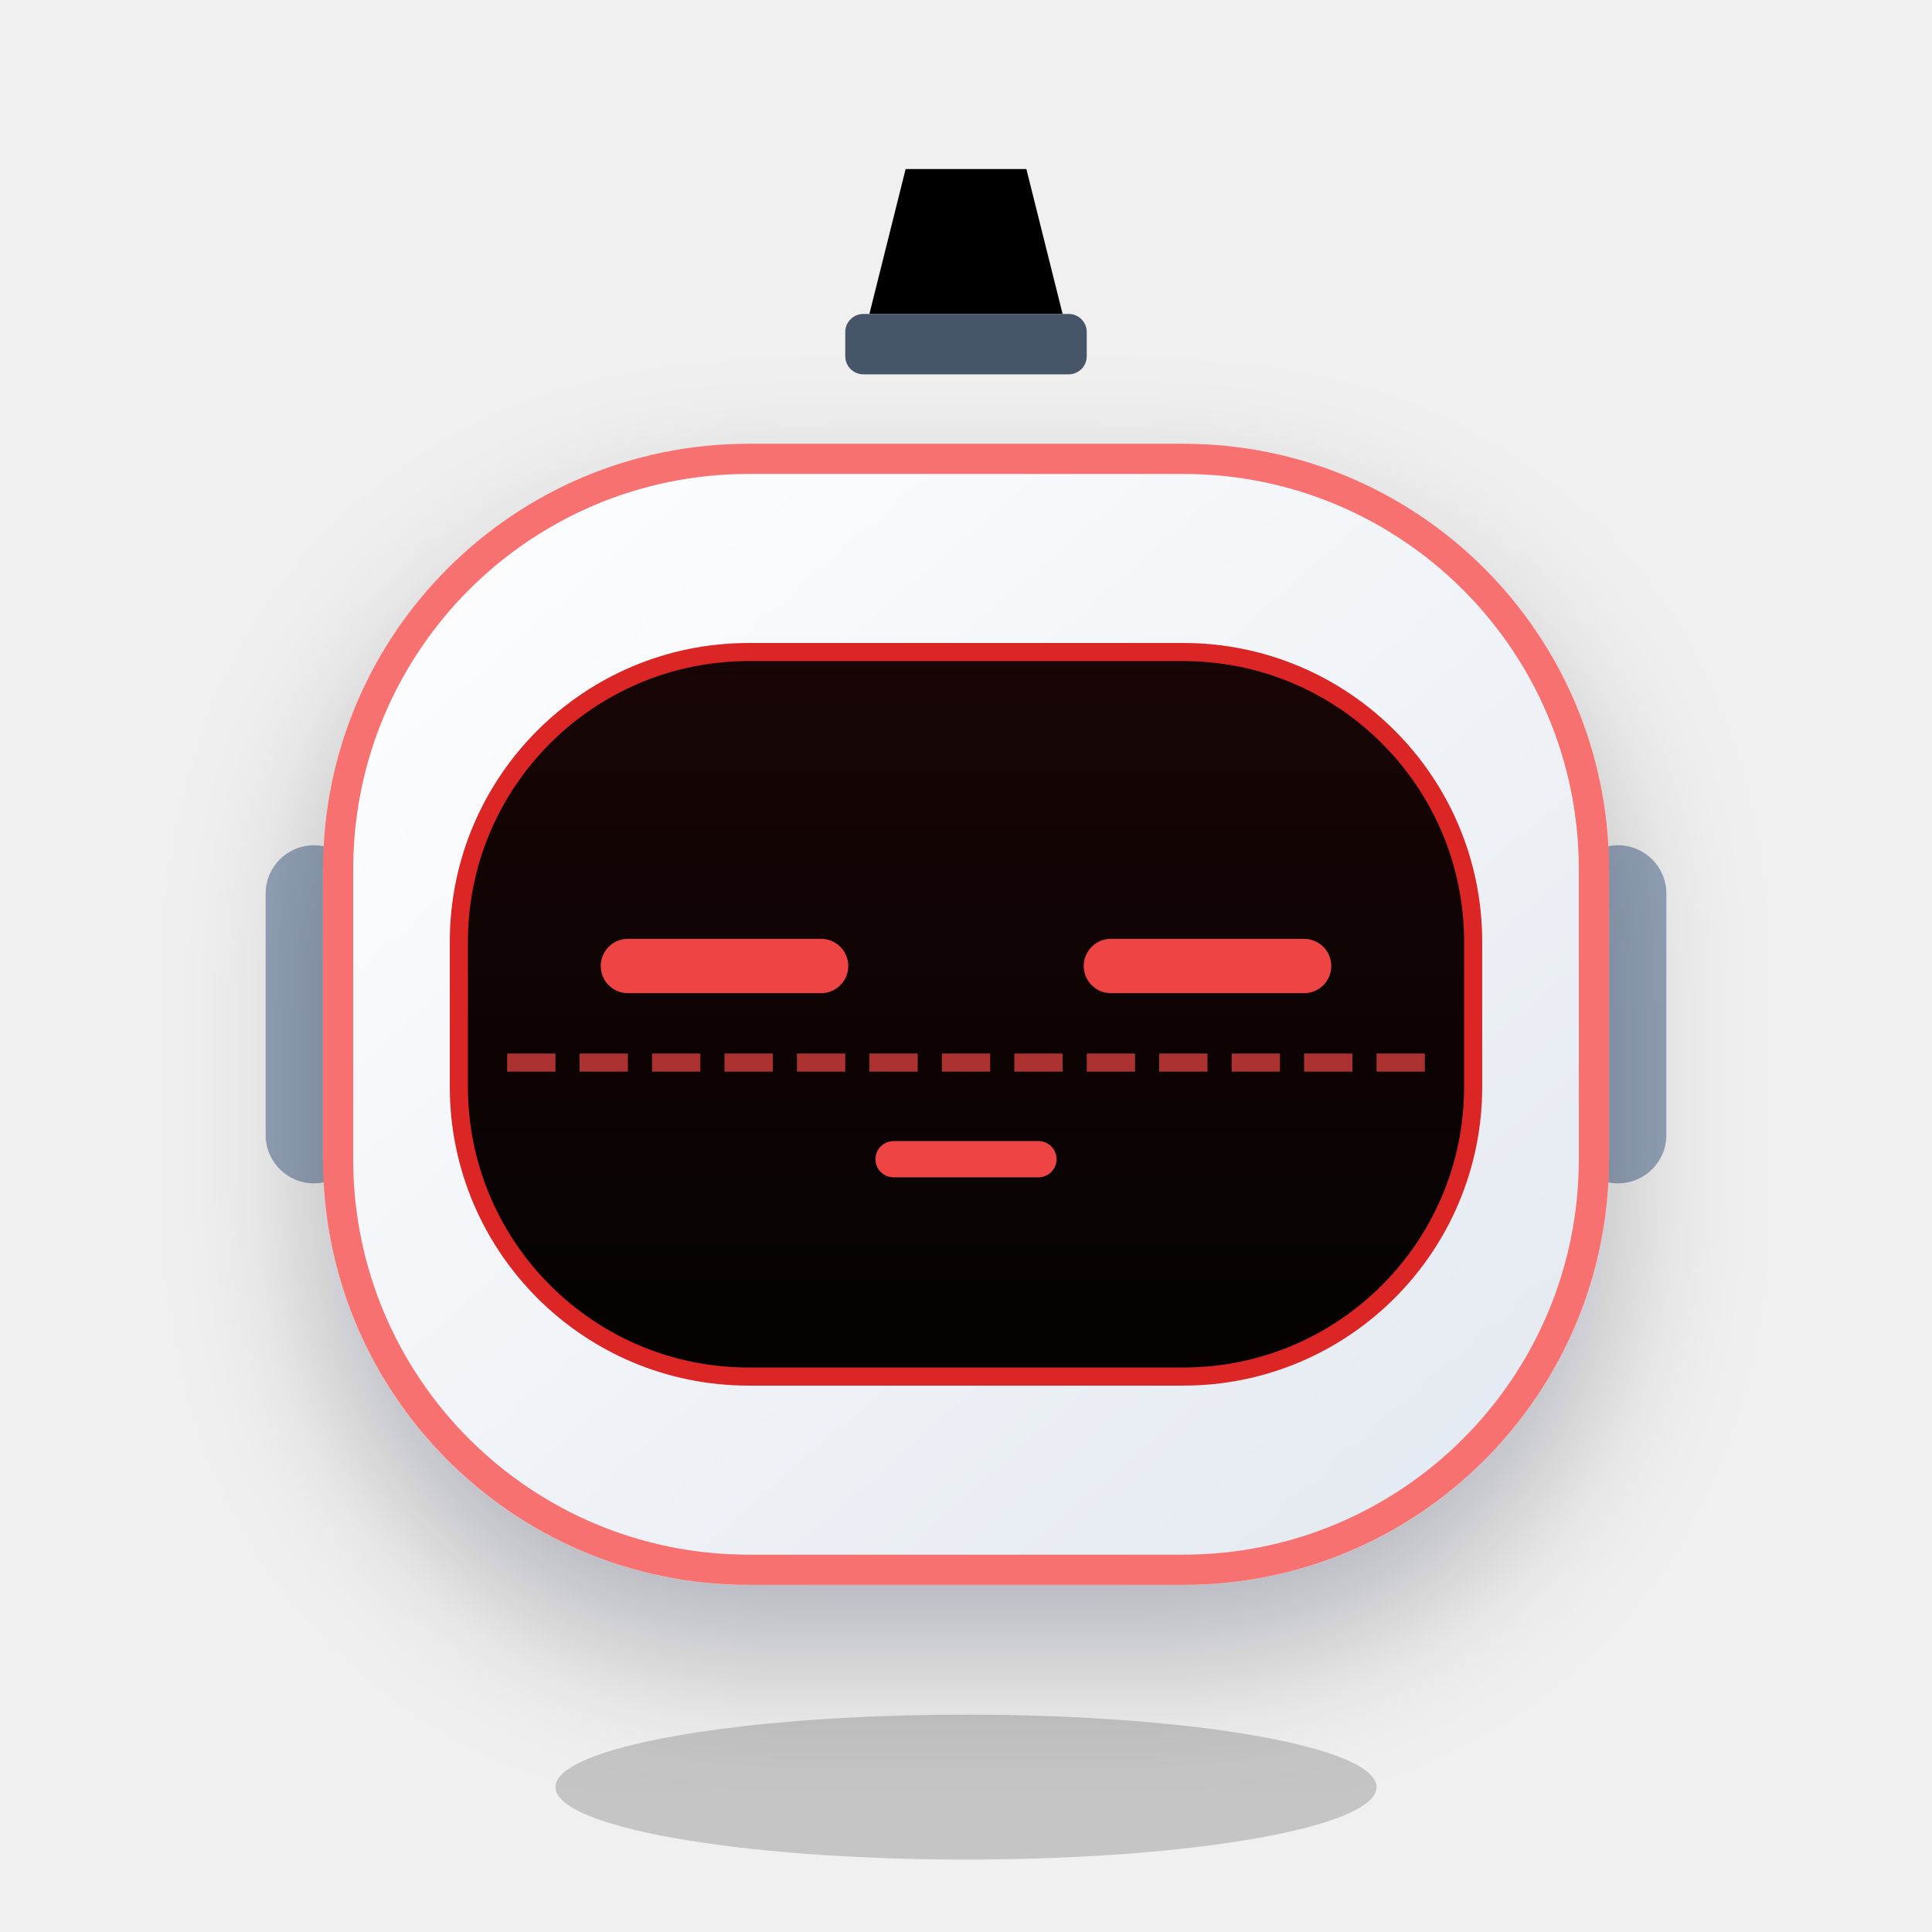
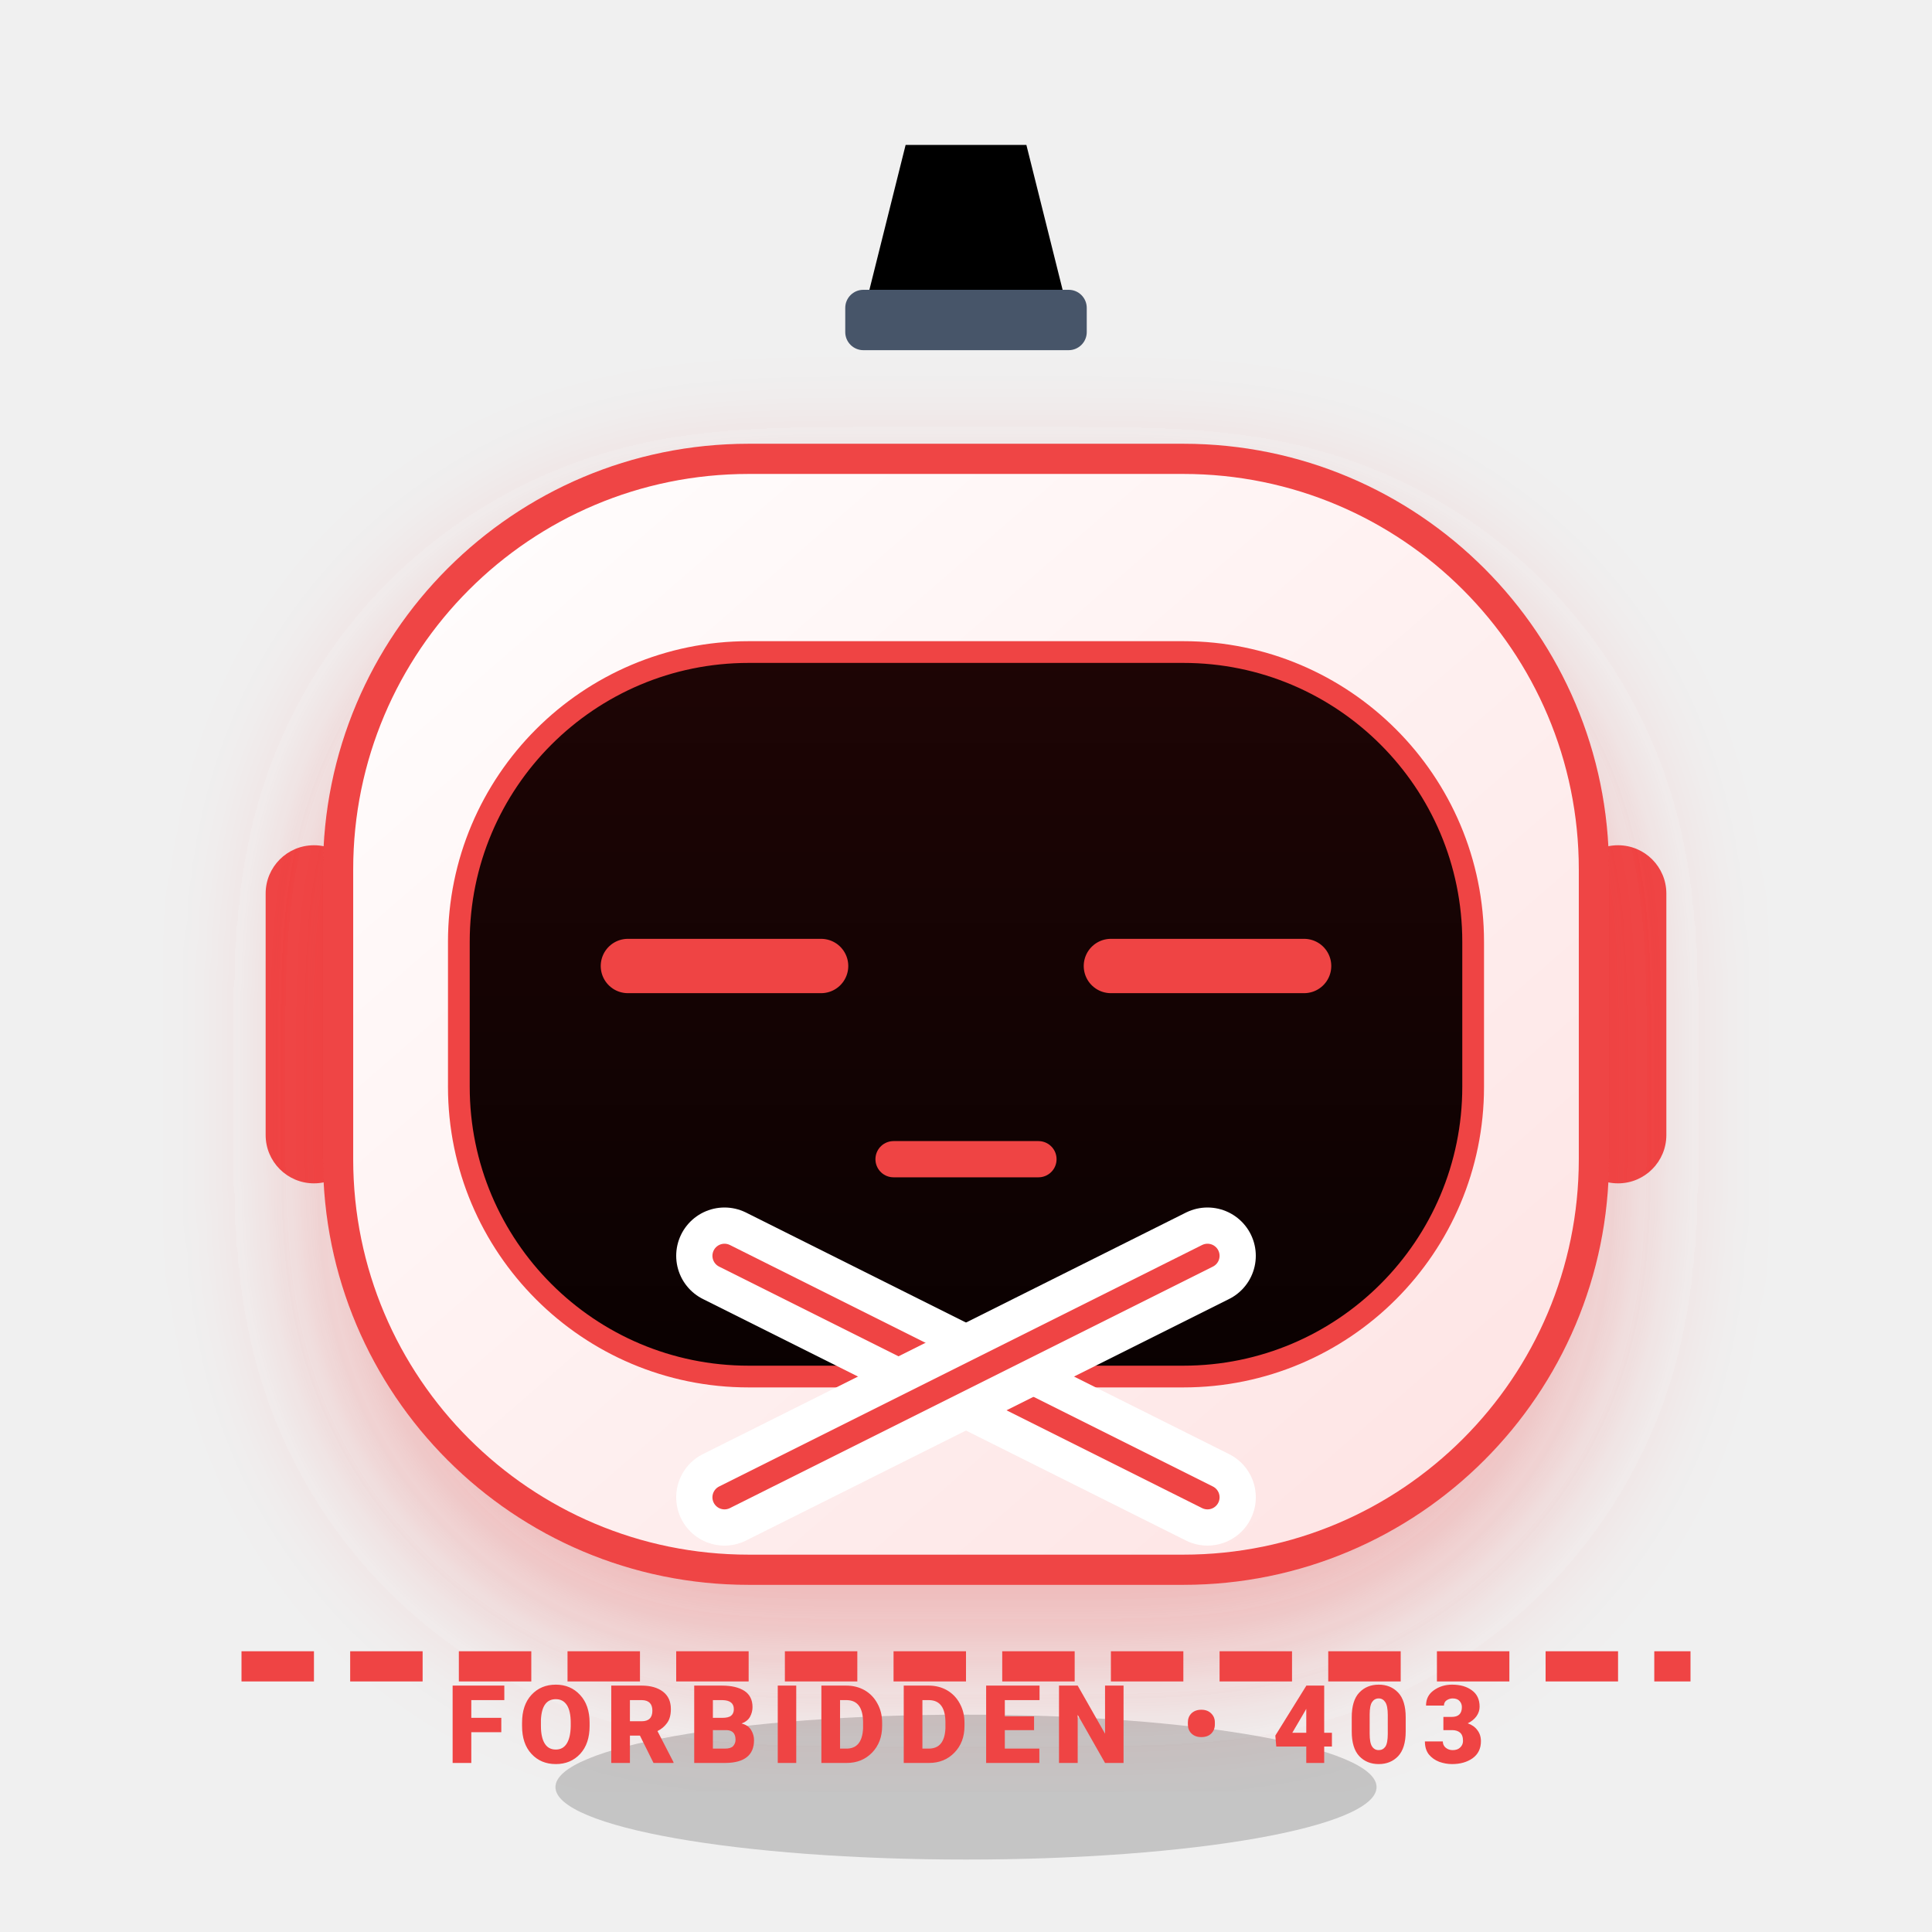
<svg xmlns="http://www.w3.org/2000/svg" viewBox="0 0 160 160" width="100%" height="100%">
  <defs>
-     <linearGradient id="astro-head-grad" x1="0%" y1="0%" x2="100%" y2="100%">
+     <linearGradient id="astro-head-403" x1="0%" y1="0%" x2="100%" y2="100%">
      <stop offset="0%" stop-color="#ffffff" />
-       <stop offset="100%" stop-color="#e2e8f0" />
+       <stop offset="100%" stop-color="#fee2e2" />
    </linearGradient>
-     <linearGradient id="astro-visor-dark" x1="0%" y1="0%" x2="0%" y2="100%">
-       <stop offset="0%" stop-color="#180505" />
-       <stop offset="100%" stop-color="#050202" />
+     <linearGradient id="astro-visor-403" x1="0%" y1="0%" x2="0%" y2="100%">
+       <stop offset="0%" stop-color="#1e0505" />
+       <stop offset="100%" stop-color="#0a0101" />
    </linearGradient>
-     <filter id="astro-shadow" x="-20%" y="-20%" width="140%" height="140%">
-       <feDropShadow dx="0" dy="6" stdDeviation="6" flood-color="#020617" flood-opacity="0.25" />
+     <filter id="astro-shadow-403" x="-20%" y="-20%" width="140%" height="140%">
+       <feDropShadow dx="0" dy="6" stdDeviation="6" flood-color="#ef4444" flood-opacity="0.35" />
    </filter>
  </defs>
  <style>
-     @keyframes sirenSpinLight {
+     @keyframes sirenSpin {
      0%, 100% { fill: #ef4444; filter: drop-shadow(0 0 8px #ef4444); }
-       50% { fill: #7f1d1d; filter: none; }
+       50% { fill: #991b1b; filter: none; }
    }
-     @keyframes sternVibe {
+     @keyframes sternStance {
      0%, 100% { transform: translateY(0); }
      50% { transform: translateY(-4px); }
    }
-     .siren-top { animation: sirenSpinLight 0.6s infinite ease-in-out; }
-     .head-stern { animation: sternVibe 2s ease-in-out infinite; }
+     @keyframes laserFlicker {
+       0%, 100% { opacity: 0.8; }
+       50% { opacity: 0.3; }
+     }
+     .siren-top { animation: sirenSpin 0.7s infinite ease-in-out; }
+     .head-stern { animation: sternStance 2s ease-in-out infinite; }
+     .laser-line { animation: laserFlicker 1.2s infinite; }
  </style>
  <ellipse cx="80" cy="148" rx="34" ry="6" fill="#000000" opacity="0.18" />
  <g class="head-stern">
-     <path d="M 72 26 L 88 26 L 85 14 L 75 14 Z" class="siren-top" />
-     <rect x="70" y="26" width="20" height="5" rx="1.5" fill="#475569" />
-     <rect x="22" y="70" width="8" height="28" rx="4" fill="#94a3b8" />
-     <rect x="130" y="70" width="8" height="28" rx="4" fill="#94a3b8" />
-     <rect x="28" y="38" width="104" height="92" rx="34" fill="url(#astro-head-grad)" stroke="#f87171" stroke-width="2.5" filter="url(#astro-shadow)" />
-     <rect x="38" y="54" width="84" height="60" rx="24" fill="url(#astro-visor-dark)" stroke="#dc2626" stroke-width="1.5" />
+     <path d="M 72 24 L 88 24 L 85 12 L 75 12 Z" class="siren-top" />
+     <rect x="70" y="24" width="20" height="5" rx="1.5" fill="#475569" />
+     <rect x="22" y="70" width="8" height="28" rx="4" fill="#ef4444" />
+     <rect x="130" y="70" width="8" height="28" rx="4" fill="#ef4444" />
+     <rect x="28" y="38" width="104" height="92" rx="34" fill="url(#astro-head-403)" stroke="#ef4444" stroke-width="2.5" filter="url(#astro-shadow-403)" />
+     <rect x="38" y="54" width="84" height="60" rx="24" fill="url(#astro-visor-403)" stroke="#ef4444" stroke-width="1.8" />
    <line x1="52" y1="80" x2="68" y2="80" stroke="#ef4444" stroke-width="4.5" stroke-linecap="round" />
    <line x1="92" y1="80" x2="108" y2="80" stroke="#ef4444" stroke-width="4.5" stroke-linecap="round" />
    <line x1="74" y1="96" x2="86" y2="96" stroke="#ef4444" stroke-width="3" stroke-linecap="round" />
-     <line x1="42" y1="88" x2="118" y2="88" stroke="#ef4444" stroke-width="1.5" stroke-dasharray="4 2" opacity="0.7" />
+     <g>
+       <line x1="60" y1="104" x2="100" y2="124" stroke="#ffffff" stroke-width="8" stroke-linecap="round" />
+       <line x1="60" y1="104" x2="100" y2="124" stroke="#ef4444" stroke-width="2" stroke-linecap="round" />
+       <line x1="100" y1="104" x2="60" y2="124" stroke="#ffffff" stroke-width="8" stroke-linecap="round" />
+       <line x1="100" y1="104" x2="60" y2="124" stroke="#ef4444" stroke-width="2" stroke-linecap="round" />
+     </g>
  </g>
+   <line class="laser-line" x1="20" y1="138" x2="140" y2="138" stroke="#ef4444" stroke-width="2.5" stroke-dasharray="6 3" />
+   <text x="80" y="146" font-family="-apple-system, BlinkMacSystemFont, 'Segoe UI', Roboto, monospace" font-size="9" font-weight="800" fill="#ef4444" letter-spacing="1" text-anchor="middle">FORBIDDEN • 403</text>
</svg>
